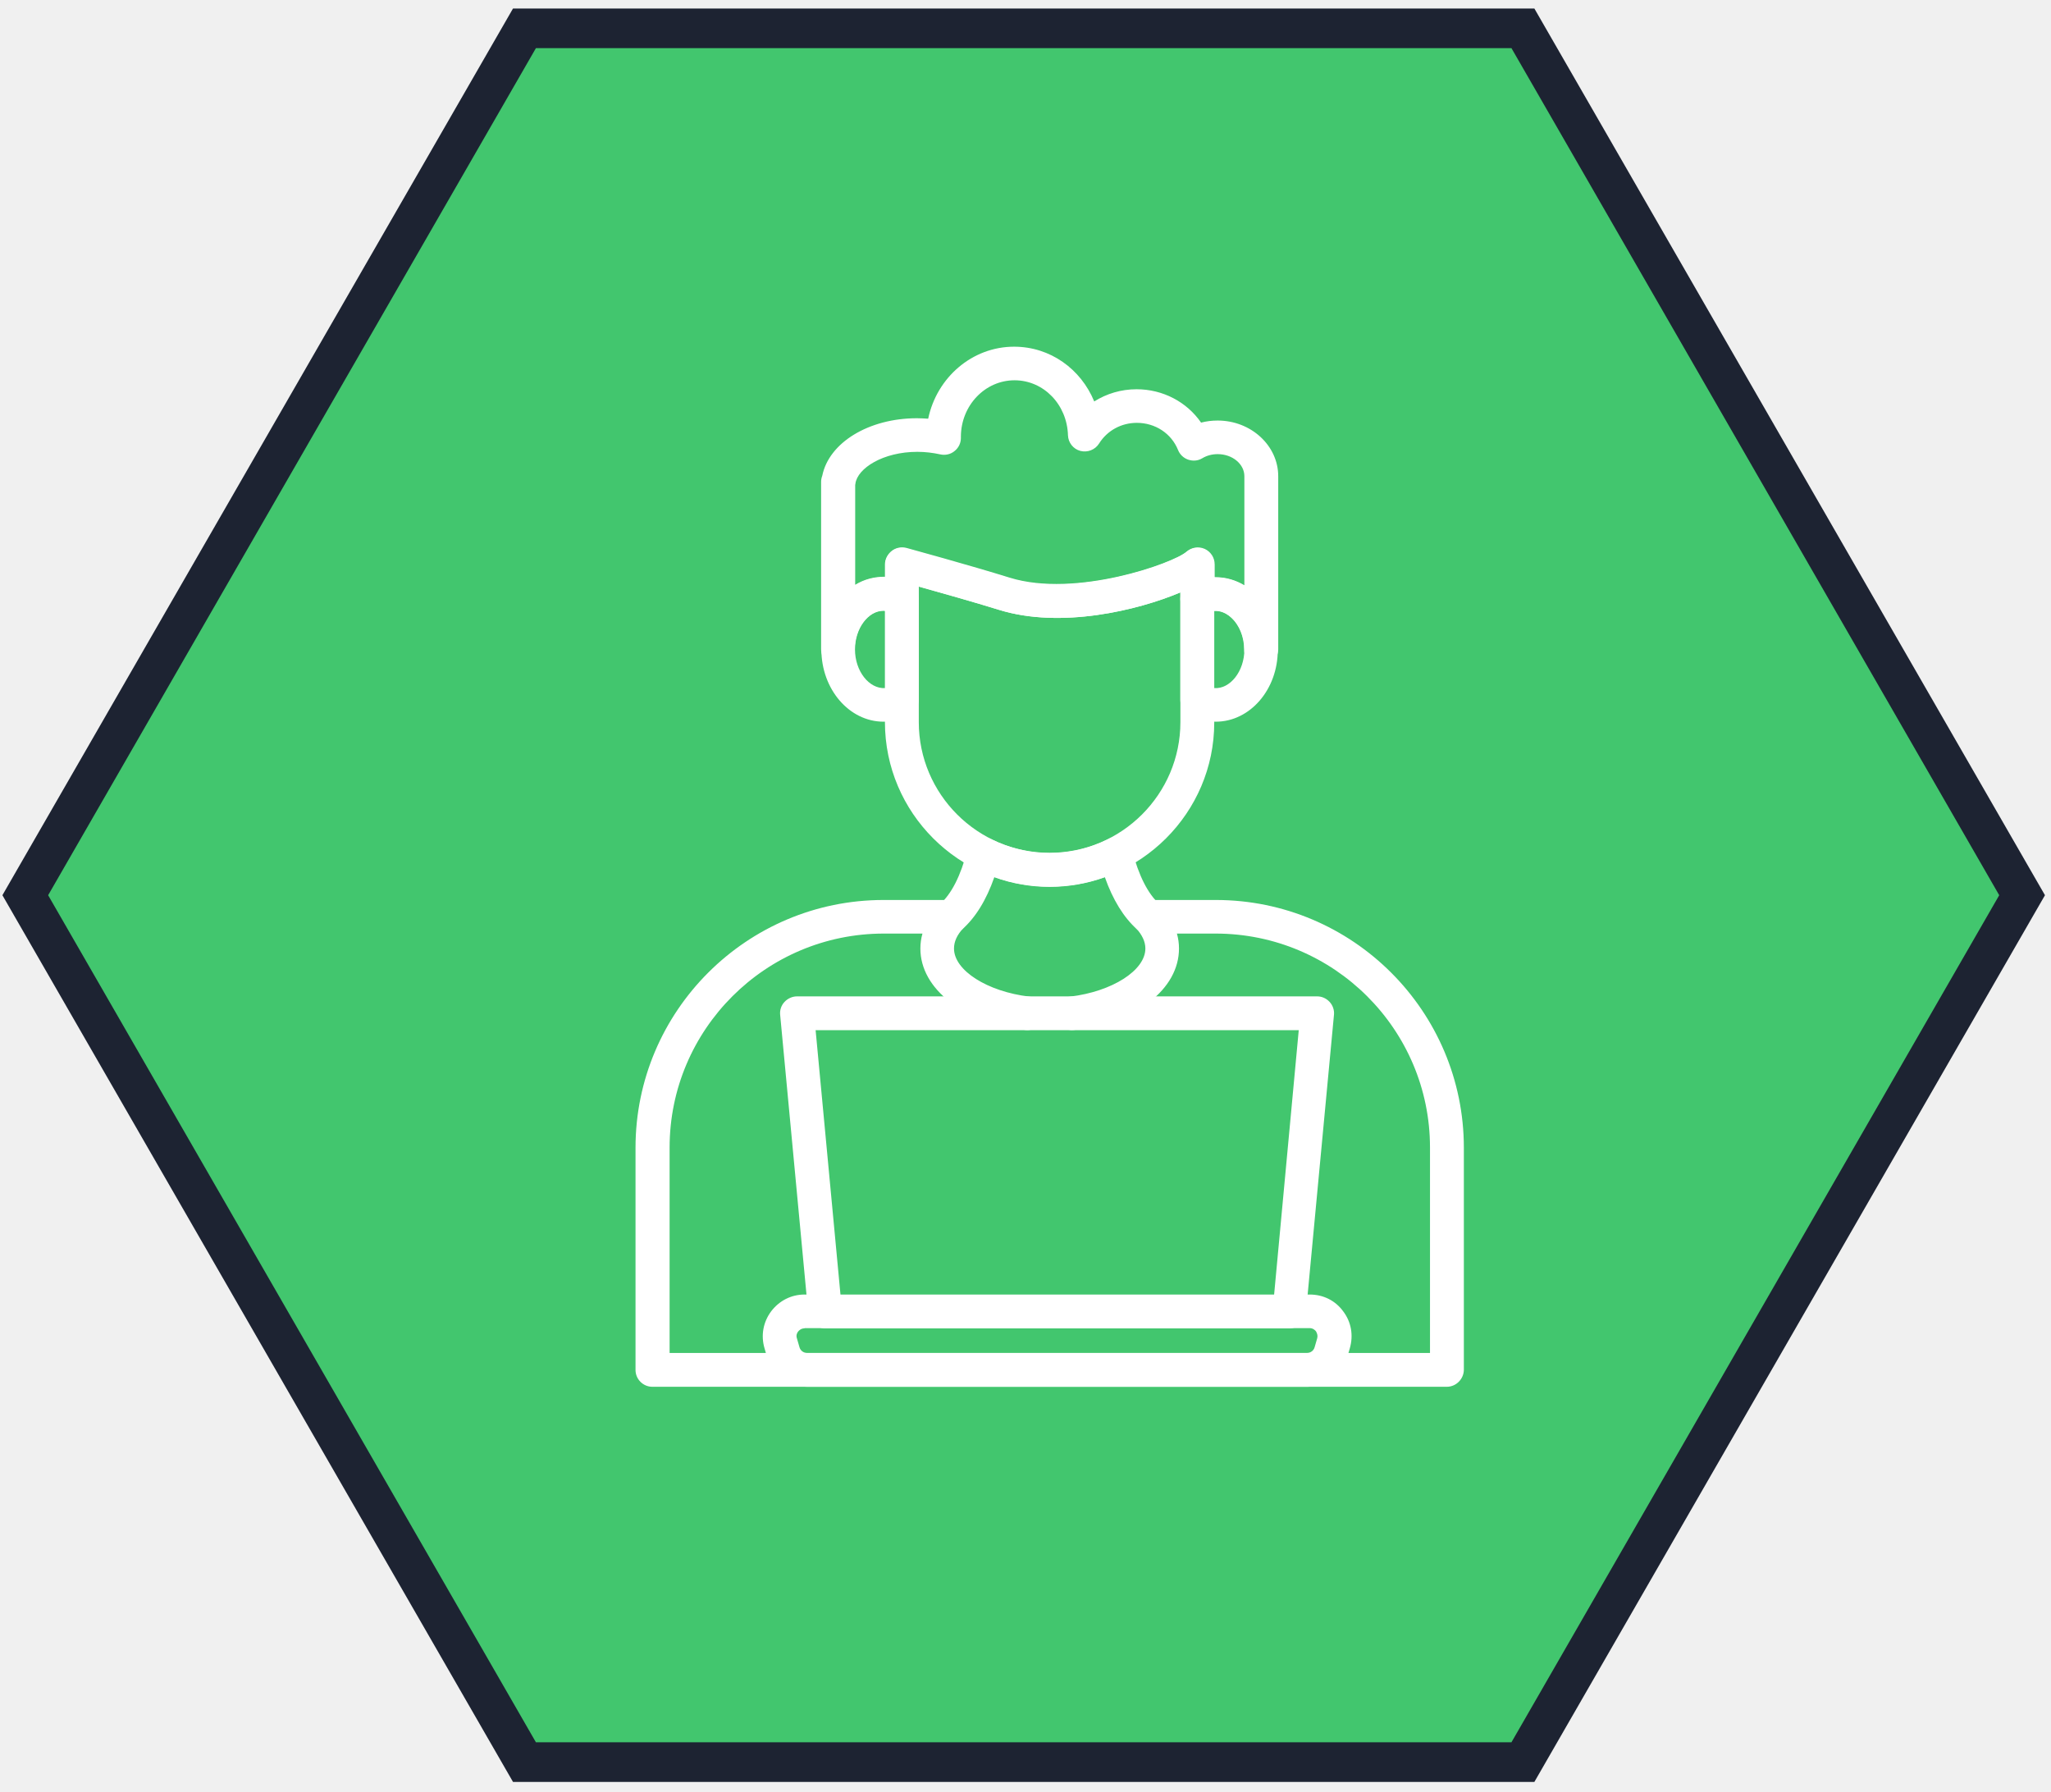
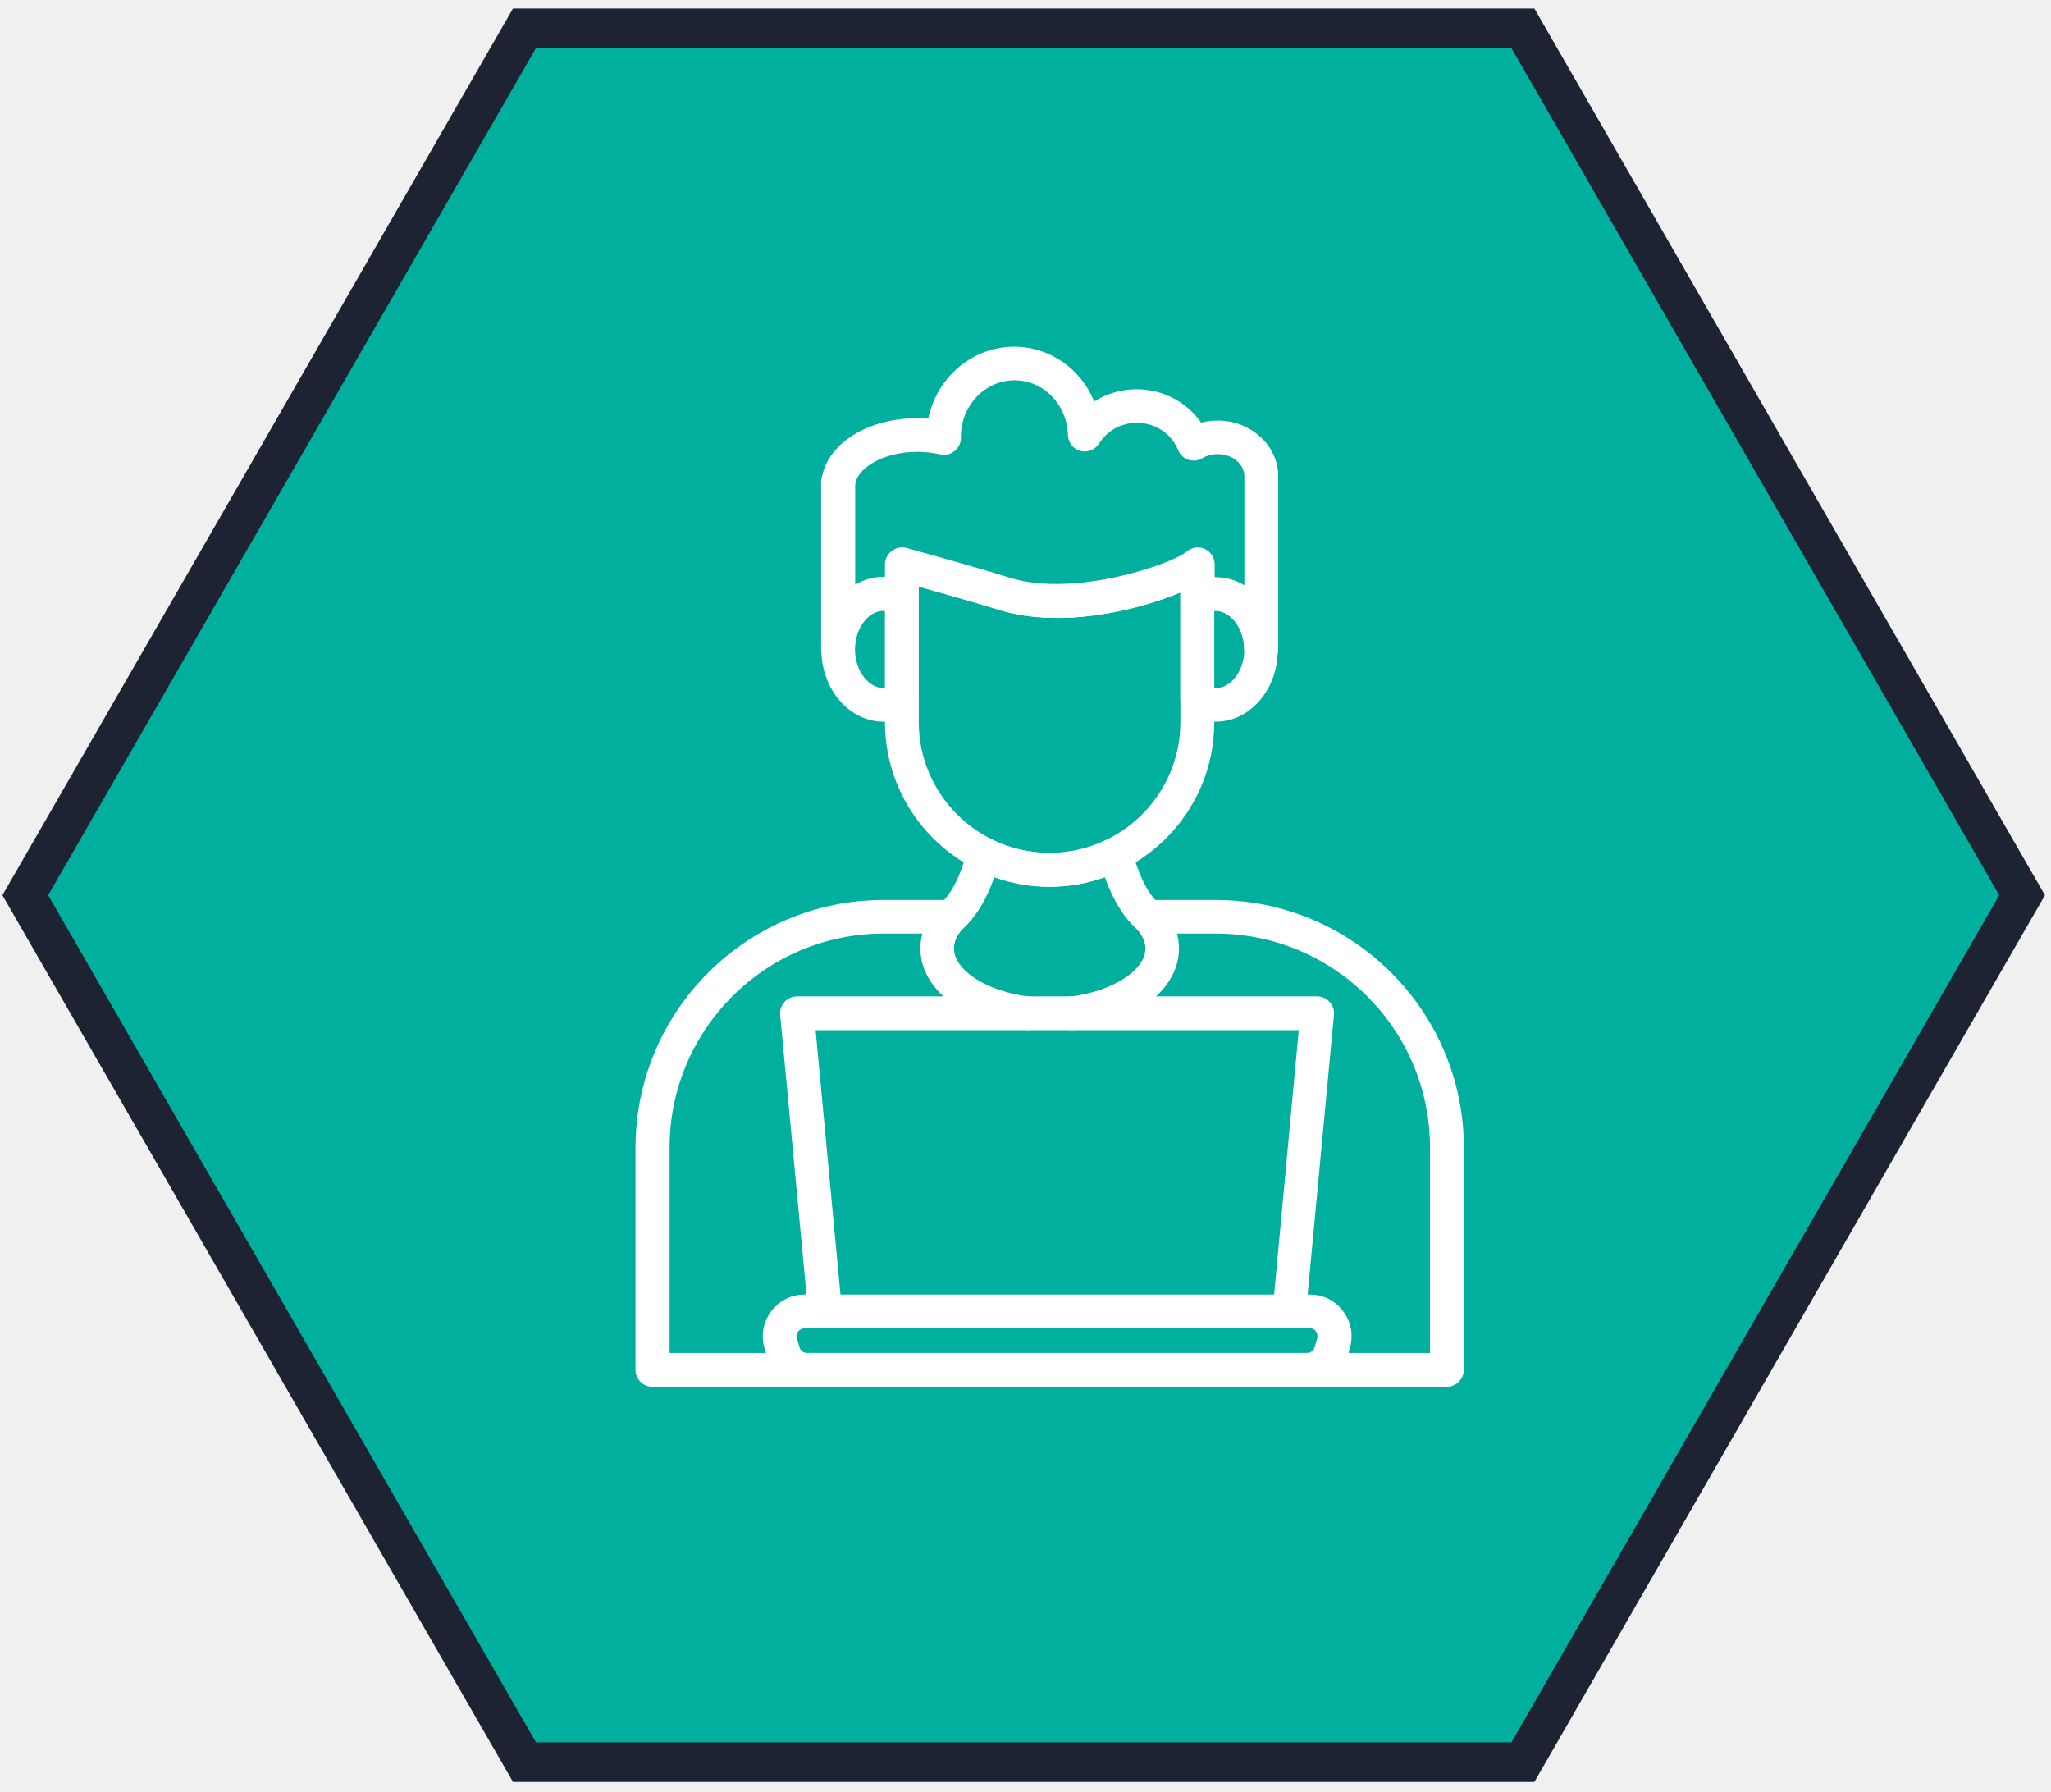
<svg xmlns="http://www.w3.org/2000/svg" width="213" height="186" viewBox="0 0 213 186" fill="none">
-   <path d="M156.967 182.972H158.157L158.751 181.941L209.406 93.984L209.998 92.957L209.406 91.93L158.751 3.973L158.157 2.942H156.967H55.656H54.466L53.872 3.973L3.216 91.93L2.625 92.957L3.216 93.984L53.872 181.941L54.466 182.972H55.656H156.967Z" fill="#42C66E" stroke="#1D2332" stroke-width="4.116" />
-   <g clip-path="url(#clip0_2156_4687)">
-     <path d="M119.261 96.94C118.855 96.94 118.424 96.796 118.089 96.51C116.702 95.267 115.578 93.452 114.741 91.087C111.058 92.425 106.945 92.425 103.262 91.087C102.425 93.476 101.301 95.291 99.914 96.51C99.196 97.155 98.096 97.083 97.45 96.366C96.805 95.65 96.876 94.551 97.594 93.906C98.814 92.831 99.77 90.944 100.464 88.268C100.583 87.766 100.942 87.336 101.444 87.121C101.923 86.906 102.473 86.906 102.951 87.145C106.777 89.056 111.25 89.056 115.076 87.145C115.554 86.906 116.104 86.906 116.583 87.121C117.061 87.336 117.42 87.766 117.563 88.268C118.257 90.92 119.214 92.831 120.433 93.906C121.151 94.551 121.222 95.65 120.577 96.366C120.218 96.725 119.74 96.94 119.261 96.94Z" fill="white" />
-     <path d="M126.265 74.938C125.308 74.938 124.376 74.699 123.491 74.222C122.941 73.911 122.582 73.338 122.582 72.693V62.206C122.582 61.561 122.941 60.987 123.491 60.677C124.376 60.199 125.308 59.96 126.241 59.96C129.804 59.96 132.698 63.328 132.698 67.461C132.722 71.57 129.828 74.938 126.265 74.938ZM126.098 71.451C127.748 71.57 129.231 69.707 129.231 67.437C129.231 65.192 127.748 63.305 126.098 63.424V71.451Z" fill="white" />
-     <path d="M91.758 74.938C88.195 74.938 85.301 71.57 85.301 67.437C85.301 63.305 88.195 59.936 91.758 59.936C92.715 59.936 93.647 60.175 94.508 60.653C95.058 60.964 95.417 61.537 95.417 62.182V72.669C95.417 73.314 95.058 73.887 94.508 74.198C93.623 74.699 92.715 74.938 91.758 74.938ZM91.758 63.424C90.156 63.424 88.792 65.263 88.792 67.437C88.792 69.683 90.251 71.546 91.925 71.451V63.448C91.854 63.424 91.806 63.424 91.758 63.424Z" fill="white" />
+   <path d="M156.967 182.972H158.157L158.751 181.941L209.406 93.984L209.998 92.957L209.406 91.93L158.751 3.973L158.157 2.942H156.967H55.656H54.466L53.872 3.973L3.216 91.93L2.625 92.957L3.216 93.984L53.872 181.941L54.466 182.972H55.656H156.967Z" fill="#00AF9D" stroke="#1D2332" stroke-width="4.116" />
+   <g clip-path="url(#clip0_3979_1033)">
+     <path d="M119.261 96.939C118.855 96.939 118.424 96.796 118.089 96.51C116.702 95.267 115.578 93.452 114.741 91.087C111.058 92.424 106.945 92.424 103.262 91.087C102.425 93.476 101.301 95.291 99.914 96.51C99.196 97.154 98.096 97.083 97.45 96.366C96.805 95.65 96.876 94.551 97.594 93.906C98.814 92.831 99.77 90.943 100.464 88.268C100.583 87.766 100.942 87.336 101.444 87.121C101.923 86.906 102.473 86.906 102.951 87.145C106.777 89.056 111.25 89.056 115.076 87.145C115.554 86.906 116.104 86.906 116.583 87.121C117.061 87.336 117.42 87.766 117.563 88.268C118.257 90.919 119.214 92.831 120.433 93.906C121.151 94.551 121.222 95.65 120.577 96.366C120.218 96.725 119.74 96.939 119.261 96.939Z" fill="white" />
+     <path d="M126.265 74.938C125.308 74.938 124.376 74.699 123.491 74.221C122.941 73.911 122.582 73.338 122.582 72.692V62.206C122.582 61.56 122.941 60.987 123.491 60.677C124.376 60.199 125.308 59.96 126.241 59.96C129.804 59.96 132.698 63.328 132.698 67.461C132.722 71.57 129.828 74.938 126.265 74.938ZM126.098 71.45C127.748 71.57 129.231 69.707 129.231 67.437C129.231 65.192 127.748 63.304 126.098 63.424V71.45Z" fill="white" />
+     <path d="M91.758 74.939C88.195 74.939 85.301 71.57 85.301 67.438C85.301 63.305 88.195 59.937 91.758 59.937C92.715 59.937 93.647 60.175 94.508 60.653C95.058 60.964 95.417 61.537 95.417 62.182V72.669C95.417 73.314 95.058 73.887 94.508 74.198C93.623 74.7 92.715 74.939 91.758 74.939ZM91.758 63.424C90.156 63.424 88.792 65.264 88.792 67.438C88.792 69.683 90.251 71.546 91.925 71.451V63.448C91.854 63.424 91.806 63.424 91.758 63.424Z" fill="white" />
    <path d="M109.002 92.066C99.579 92.066 91.902 84.398 91.902 74.986V58.622C91.902 58.073 92.165 57.571 92.596 57.237C93.026 56.903 93.6 56.807 94.126 56.95C94.198 56.974 100.679 58.742 104.817 60.032C111.68 62.158 121.821 58.527 123.184 57.333C123.71 56.879 124.427 56.759 125.073 57.046C125.695 57.333 126.101 57.954 126.101 58.646V75.034C126.101 84.398 118.425 92.066 109.002 92.066ZM95.418 60.916V74.986C95.418 82.463 101.516 88.555 109.002 88.555C116.487 88.555 122.586 82.463 122.586 74.986V61.513C118.185 63.376 110.174 65.311 103.764 63.328C101.205 62.54 97.666 61.537 95.418 60.916Z" fill="white" />
    <path d="M130.952 69.181C129.995 69.181 129.206 68.393 129.206 67.437C129.206 64.786 127.125 62.66 125.164 63.711C124.614 63.997 123.969 63.997 123.443 63.687C122.916 63.376 122.582 62.803 122.582 62.182V61.513C118.181 63.376 110.169 65.311 103.76 63.328C101.177 62.516 97.662 61.537 95.39 60.892V62.158C95.39 62.779 95.055 63.352 94.529 63.663C94.003 63.974 93.333 63.997 92.807 63.687C90.846 62.612 88.765 64.738 88.765 67.413C88.765 68.369 87.976 69.157 87.019 69.157C86.063 69.157 85.273 68.369 85.273 67.413V50.023C85.273 49.808 85.321 49.593 85.393 49.401C86.087 45.962 90.224 43.429 95.222 43.429C95.605 43.429 96.011 43.453 96.394 43.477C97.279 39.225 100.938 36 105.315 36C109.069 36 112.25 38.317 113.637 41.685C114.929 40.873 116.435 40.419 118.038 40.419C120.764 40.419 123.251 41.733 124.734 43.883C125.284 43.74 125.858 43.668 126.456 43.668C129.924 43.668 132.746 46.272 132.746 49.449V67.437C132.722 68.417 131.933 69.181 130.952 69.181ZM126.265 59.936C127.341 59.936 128.345 60.247 129.23 60.772V49.449C129.23 48.183 127.986 47.156 126.456 47.156C125.882 47.156 125.332 47.299 124.854 47.586C124.423 47.849 123.897 47.897 123.395 47.729C122.916 47.562 122.534 47.204 122.342 46.726C121.649 45.006 119.975 43.907 118.062 43.907C116.435 43.907 114.976 44.719 114.139 46.057C113.733 46.702 112.944 47.013 112.202 46.822C111.461 46.63 110.935 45.962 110.911 45.197C110.815 41.996 108.376 39.488 105.362 39.488C102.301 39.488 99.814 42.092 99.79 45.316C99.79 45.388 99.79 45.436 99.79 45.484C99.79 46.009 99.551 46.511 99.121 46.845C98.714 47.18 98.164 47.299 97.638 47.18C96.872 47.013 96.083 46.917 95.27 46.917C91.683 46.917 89.052 48.637 88.837 50.214C88.837 50.261 88.837 50.285 88.813 50.333V60.725C89.746 60.151 90.822 59.865 91.946 59.889V58.575C91.946 58.025 92.209 57.524 92.639 57.189C93.07 56.855 93.644 56.759 94.17 56.903C94.242 56.926 100.723 58.694 104.86 59.984C111.724 62.11 121.864 58.479 123.227 57.285C123.753 56.831 124.471 56.711 125.117 56.998C125.738 57.285 126.145 57.906 126.145 58.599V59.912C126.145 59.936 126.193 59.936 126.265 59.936Z" fill="white" />
-     <path d="M133.897 137.932H85.683C84.775 137.932 84.033 137.24 83.937 136.356L81.02 105.372C80.972 104.871 81.139 104.393 81.474 104.035C81.809 103.676 82.287 103.461 82.766 103.461H136.791C137.293 103.461 137.747 103.676 138.082 104.035C138.417 104.393 138.584 104.894 138.536 105.372L135.619 136.356C135.571 137.263 134.806 137.932 133.897 137.932ZM87.286 134.445H132.318L134.877 106.973H84.703L87.286 134.445Z" fill="white" />
-     <path d="M135.761 144H83.817C81.903 144 80.205 142.734 79.655 140.894L79.392 139.987C79.01 138.673 79.249 137.287 80.086 136.165C80.923 135.066 82.166 134.421 83.553 134.421H136.024C137.411 134.421 138.679 135.042 139.492 136.165C140.329 137.263 140.568 138.649 140.185 139.987L139.922 140.894C139.372 142.71 137.65 144 135.761 144ZM83.553 137.932C83.195 137.932 82.98 138.147 82.884 138.267C82.788 138.386 82.645 138.649 82.764 138.983L83.027 139.891C83.123 140.249 83.458 140.488 83.817 140.488H135.737C136.096 140.488 136.431 140.249 136.526 139.891L136.789 138.983C136.885 138.625 136.741 138.386 136.67 138.243C136.574 138.123 136.359 137.908 136 137.908H83.553V137.932Z" fill="white" />
-     <path d="M150.254 144H67.746C66.789 144 66 143.212 66 142.256V119.18C66 104.99 77.551 93.452 91.757 93.452H98.764C99.458 93.452 100.103 93.858 100.367 94.503C100.654 95.148 100.51 95.888 100.032 96.39C99.386 97.083 99.075 97.776 99.075 98.492C99.075 100.762 102.519 102.96 106.895 103.485C107.852 103.605 108.546 104.465 108.426 105.42C108.306 106.376 107.422 107.068 106.489 106.949C100.08 106.184 95.583 102.697 95.583 98.492C95.583 97.967 95.655 97.441 95.799 96.94H91.781C79.512 96.94 69.54 106.901 69.54 119.156V140.488H148.508V119.156C148.508 106.901 138.536 96.94 126.243 96.94H122.225C122.369 97.441 122.44 97.967 122.44 98.492C122.44 102.721 117.944 106.208 111.535 106.949C110.578 107.068 109.694 106.376 109.598 105.42C109.478 104.465 110.172 103.581 111.128 103.485C115.505 102.96 118.949 100.762 118.949 98.492C118.949 97.776 118.614 97.083 117.992 96.39C117.514 95.888 117.394 95.148 117.657 94.503C117.944 93.858 118.566 93.452 119.26 93.452H126.267C140.473 93.452 152.024 104.99 152.024 119.18V142.256C152 143.212 151.211 144 150.254 144Z" fill="white" />
+     <path d="M133.897 137.932H85.683C84.775 137.932 84.033 137.239 83.937 136.355L81.02 105.372C80.972 104.87 81.139 104.393 81.474 104.034C81.809 103.676 82.287 103.461 82.766 103.461H136.791C137.293 103.461 137.747 103.676 138.082 104.034C138.417 104.393 138.584 104.894 138.536 105.372L135.619 136.355C135.571 137.263 134.806 137.932 133.897 137.932ZM87.286 134.444H132.318L134.877 106.973H84.703L87.286 134.444Z" fill="white" />
+     <path d="M135.761 144H83.817C81.903 144 80.205 142.734 79.655 140.895L79.392 139.987C79.01 138.673 79.249 137.288 80.086 136.165C80.923 135.066 82.166 134.421 83.553 134.421H136.024C137.411 134.421 138.679 135.042 139.492 136.165C140.329 137.264 140.568 138.649 140.185 139.987L139.922 140.895C139.372 142.71 137.65 144 135.761 144ZM83.553 137.933C83.195 137.933 82.98 138.148 82.884 138.267C82.788 138.386 82.645 138.649 82.764 138.984L83.027 139.891C83.123 140.25 83.458 140.489 83.817 140.489H135.737C136.096 140.489 136.431 140.25 136.526 139.891L136.789 138.984C136.885 138.625 136.741 138.386 136.67 138.243C136.574 138.124 136.359 137.909 136 137.909H83.553V137.933Z" fill="white" />
+     <path d="M150.254 144H67.746C66.789 144 66 143.211 66 142.256V119.18C66 104.99 77.551 93.452 91.757 93.452H98.764C99.458 93.452 100.103 93.858 100.367 94.503C100.654 95.148 100.51 95.888 100.032 96.39C99.386 97.083 99.075 97.775 99.075 98.492C99.075 100.762 102.519 102.959 106.895 103.485C107.852 103.604 108.546 104.464 108.426 105.42C108.306 106.375 107.422 107.068 106.489 106.949C100.08 106.184 95.583 102.697 95.583 98.492C95.583 97.967 95.655 97.441 95.799 96.939H91.781C79.512 96.939 69.54 106.901 69.54 119.156V140.488H148.508V119.156C148.508 106.901 138.536 96.939 126.243 96.939H122.225C122.369 97.441 122.44 97.967 122.44 98.492C122.44 102.72 117.944 106.208 111.535 106.949C110.578 107.068 109.694 106.375 109.598 105.42C109.478 104.464 110.172 103.58 111.128 103.485C115.505 102.959 118.949 100.762 118.949 98.492C118.949 97.775 118.614 97.083 117.992 96.39C117.514 95.888 117.394 95.148 117.657 94.503C117.944 93.858 118.566 93.452 119.26 93.452H126.267C140.473 93.452 152.024 104.99 152.024 119.18V142.256C152 143.211 151.211 144 150.254 144Z" fill="white" />
  </g>
  <defs>
-     <clipPath id="clip0_2156_4687">
+     <clipPath id="clip0_3979_1033">
      <rect width="86" height="108" fill="white" transform="translate(66 36)" />
    </clipPath>
  </defs>
</svg>
